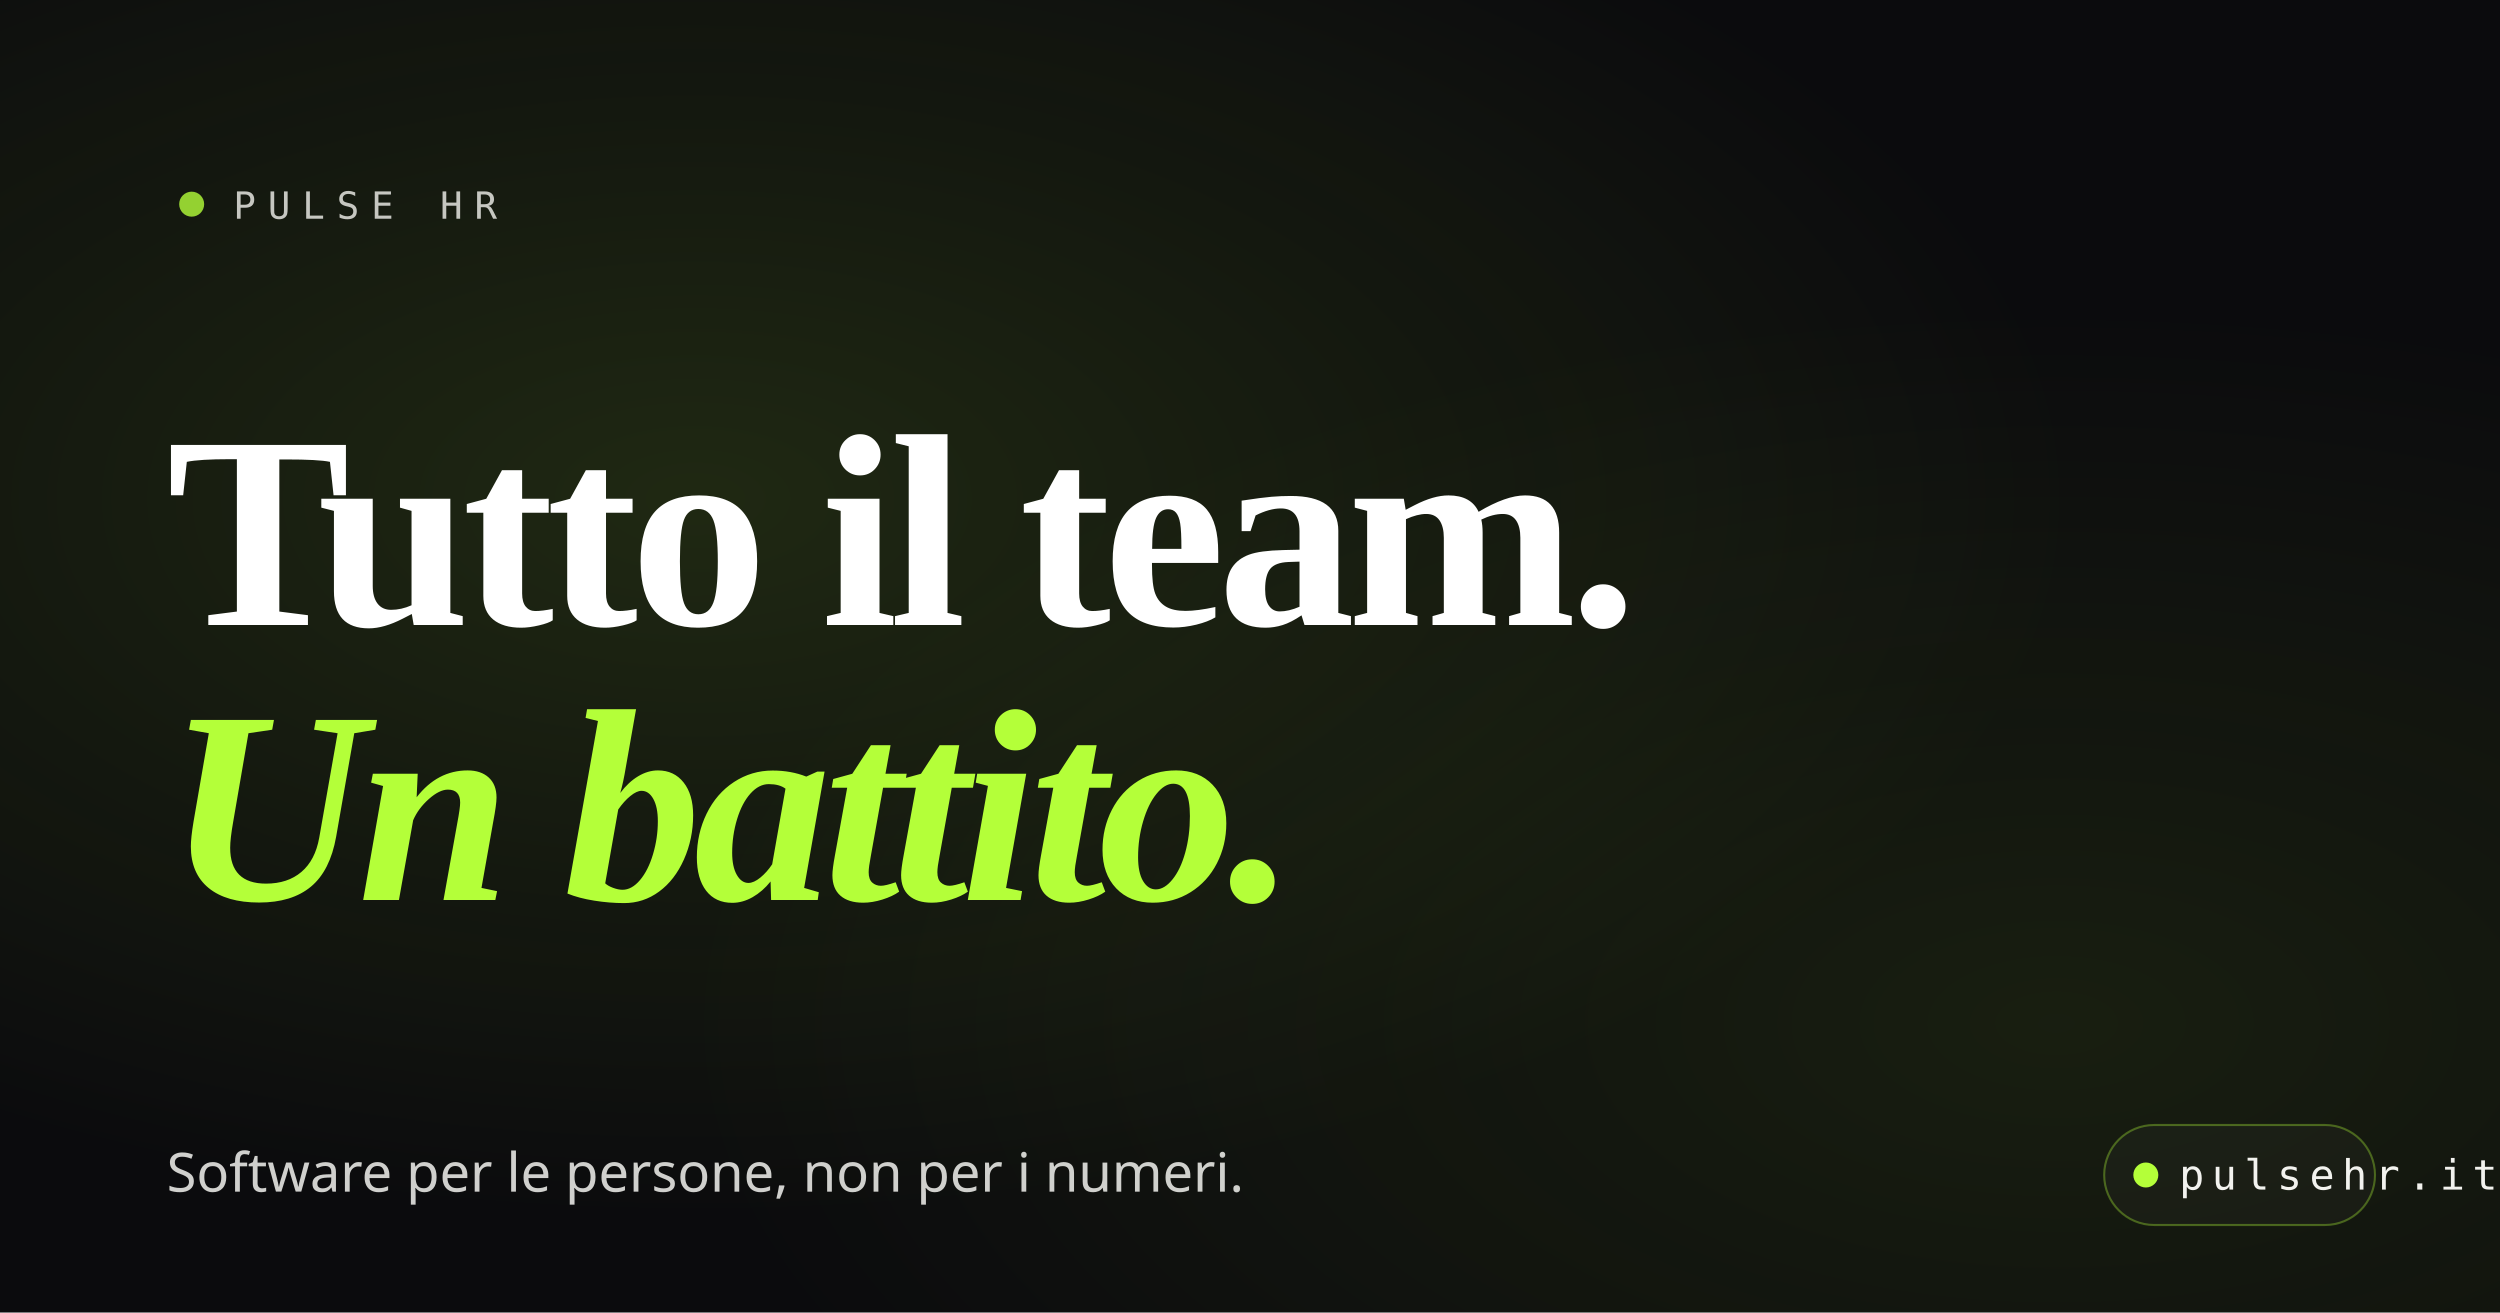
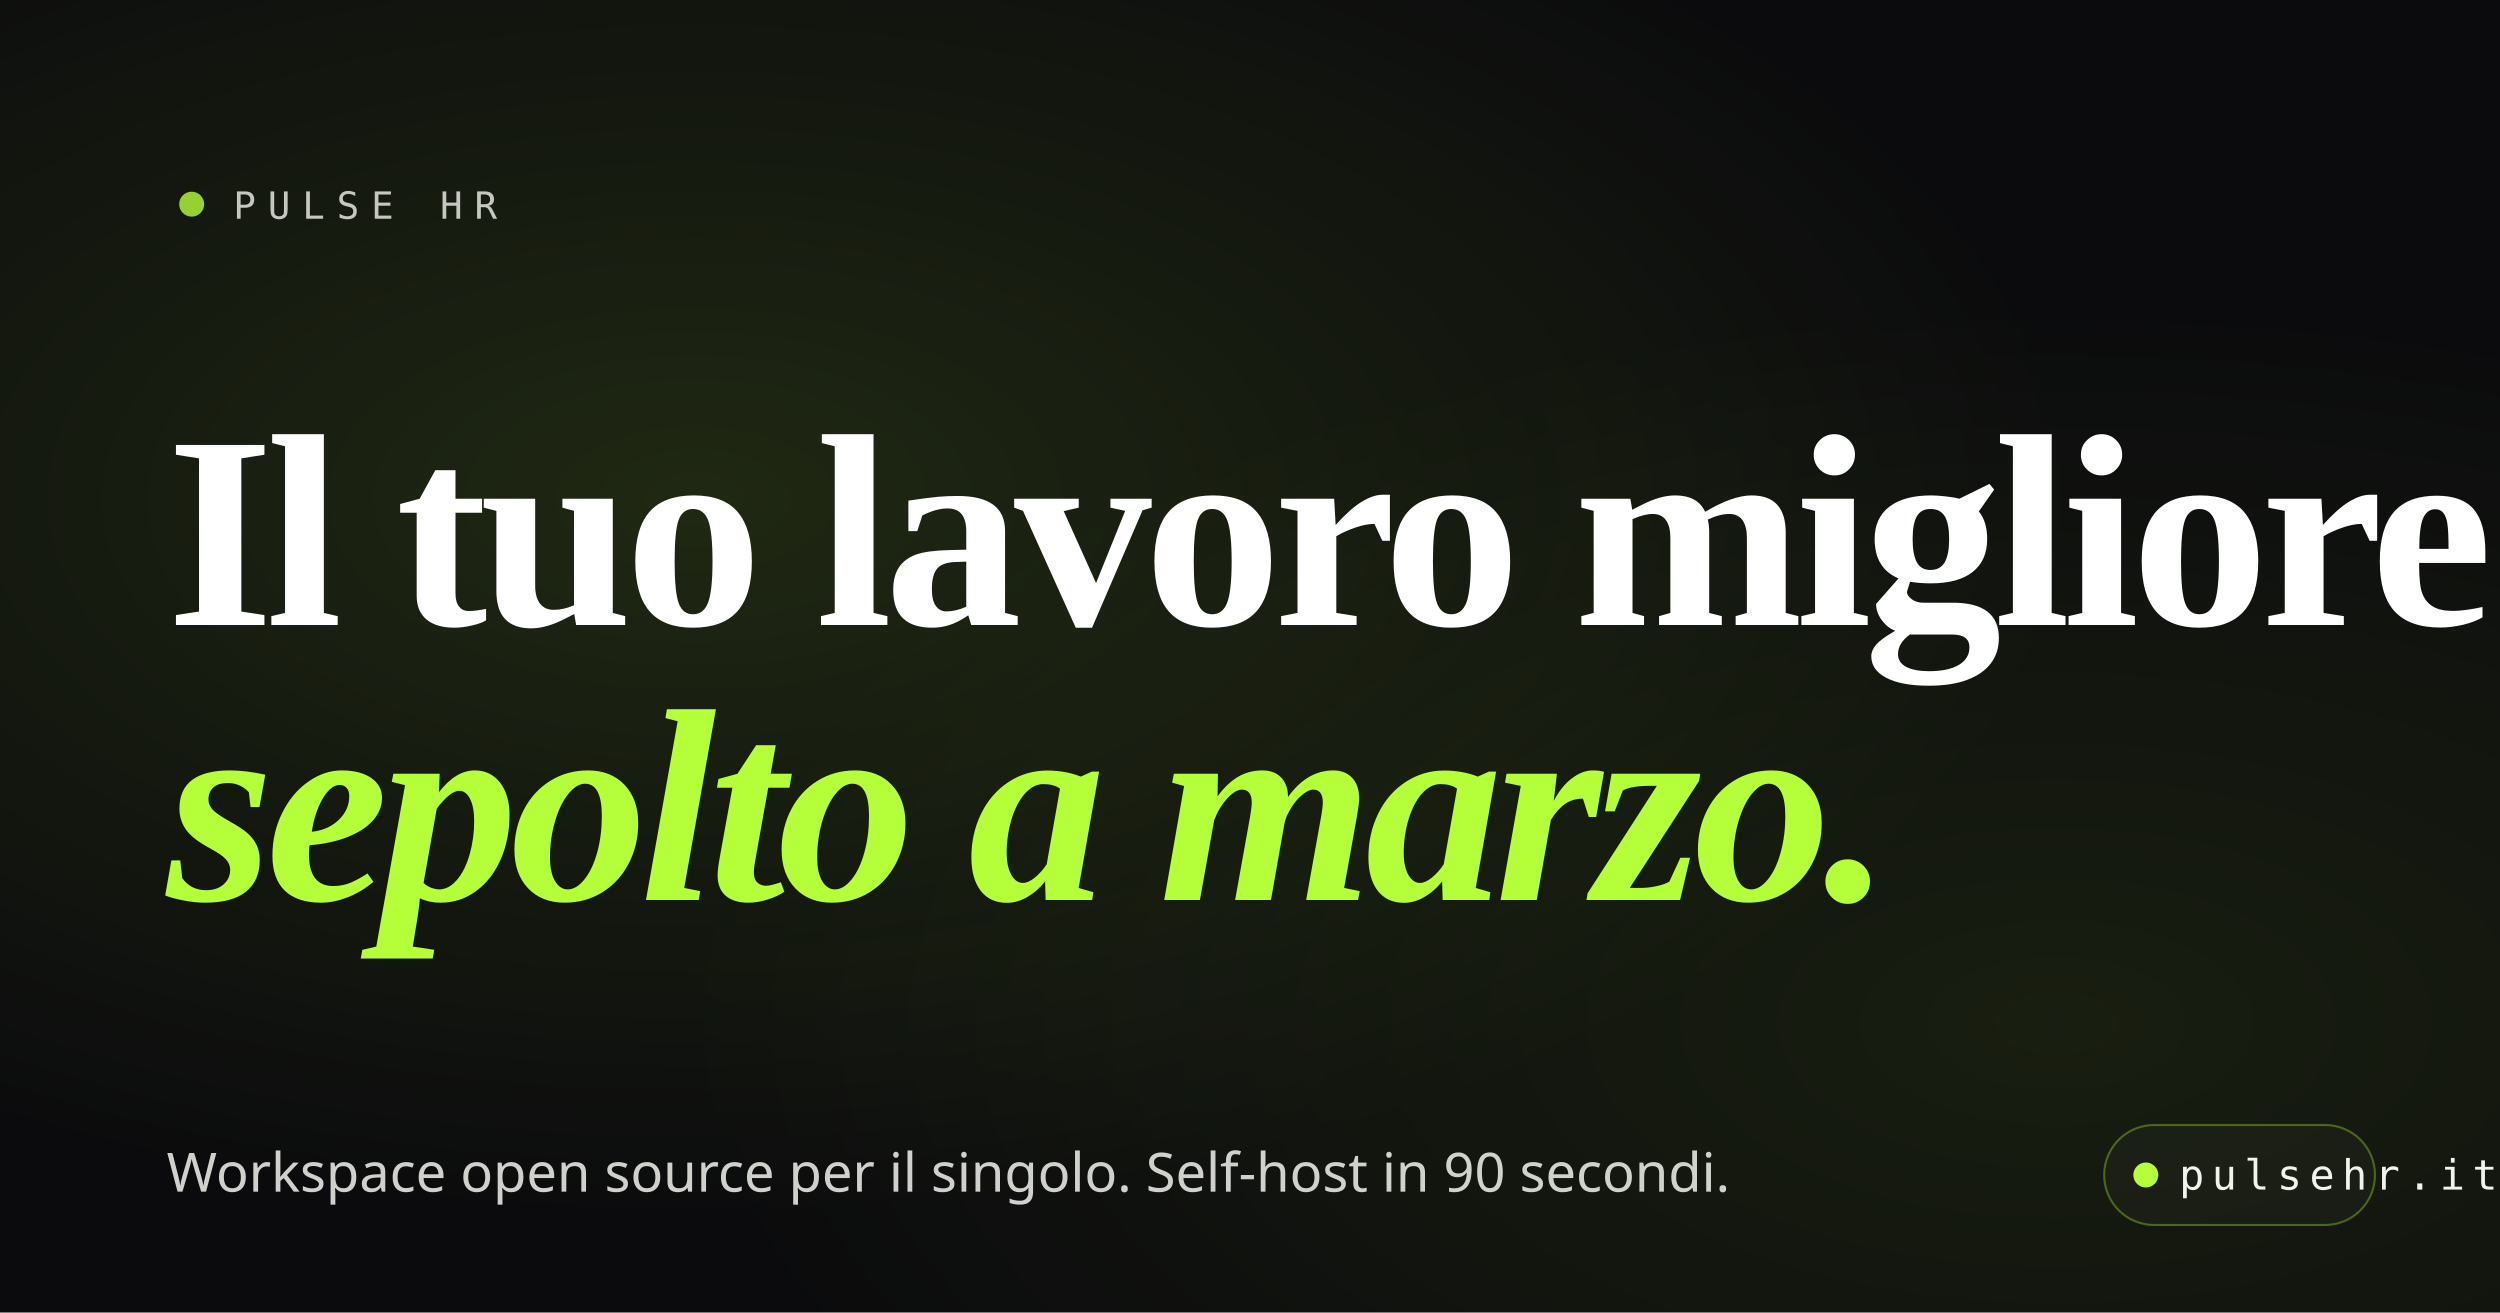
- <svg xmlns="http://www.w3.org/2000/svg" viewBox="0 0 1200 630" width="1200" height="630" role="img" aria-label="Tutto il team. Un battito. — Pulse HR">
+ <svg xmlns="http://www.w3.org/2000/svg" viewBox="0 0 1200 630" width="1200" height="630" role="img" aria-label="Il tuo lavoro migliore sepolto a marzo. — Pulse HR">
  <defs>
    <radialGradient id="g1" cx="28%" cy="38%" r="55%">
      <stop offset="0%" stop-color="#b4ff39" stop-opacity="0.12" />
      <stop offset="100%" stop-color="#b4ff39" stop-opacity="0" />
    </radialGradient>
    <radialGradient id="g2" cx="82%" cy="78%" r="55%">
      <stop offset="0%" stop-color="#b4ff39" stop-opacity="0.08" />
      <stop offset="100%" stop-color="#b4ff39" stop-opacity="0" />
    </radialGradient>
  </defs>
  <rect width="1200" height="630" fill="#0b0b0d" />
  <rect width="1200" height="630" fill="url(#g1)" />
  <rect width="1200" height="630" fill="url(#g2)" />
  <g font-family="'Geist Mono', ui-monospace, monospace" font-size="18" letter-spacing="5.7" fill="#f2f2ee" opacity="0.8">
    <circle cx="92" cy="98" r="6" fill="#b4ff39" />
    <text x="112" y="105" text-transform="uppercase">PULSE HR</text>
  </g>
  <g font-family="'Fraunces', 'Times New Roman', serif" font-weight="600" fill="#ffffff" font-size="132" letter-spacing="-3.7">
-     <text x="80" y="300">Tutto il team.</text>
-     <text x="80" y="432" fill="#b4ff39" font-style="italic">Un battito.</text>
+     <text x="80" y="300">Il tuo lavoro migliore</text>
+     <text x="80" y="432" fill="#b4ff39" font-style="italic">sepolto a marzo.</text>
  </g>
  <g font-family="'Geist', system-ui, sans-serif" font-size="26" fill="#f2f2ee" opacity="0.85">
-     <text x="80" y="572">Software per le persone, non per i numeri.</text>
+     <text x="80" y="572">Workspace open source per il singolo. Self-host in 90 secondi.</text>
  </g>
  <g font-family="'Geist Mono', ui-monospace, monospace" font-size="20" letter-spacing="3.6" fill="#f2f2ee">
    <rect x="1010" y="540" width="130" height="48" rx="24" fill="rgba(255,255,255,0.025)" stroke="#b4ff39" stroke-opacity="0.33" />
    <circle cx="1030" cy="564" r="6" fill="#b4ff39" />
    <text x="1046" y="571" text-transform="uppercase">pulsehr.it</text>
  </g>
</svg>
